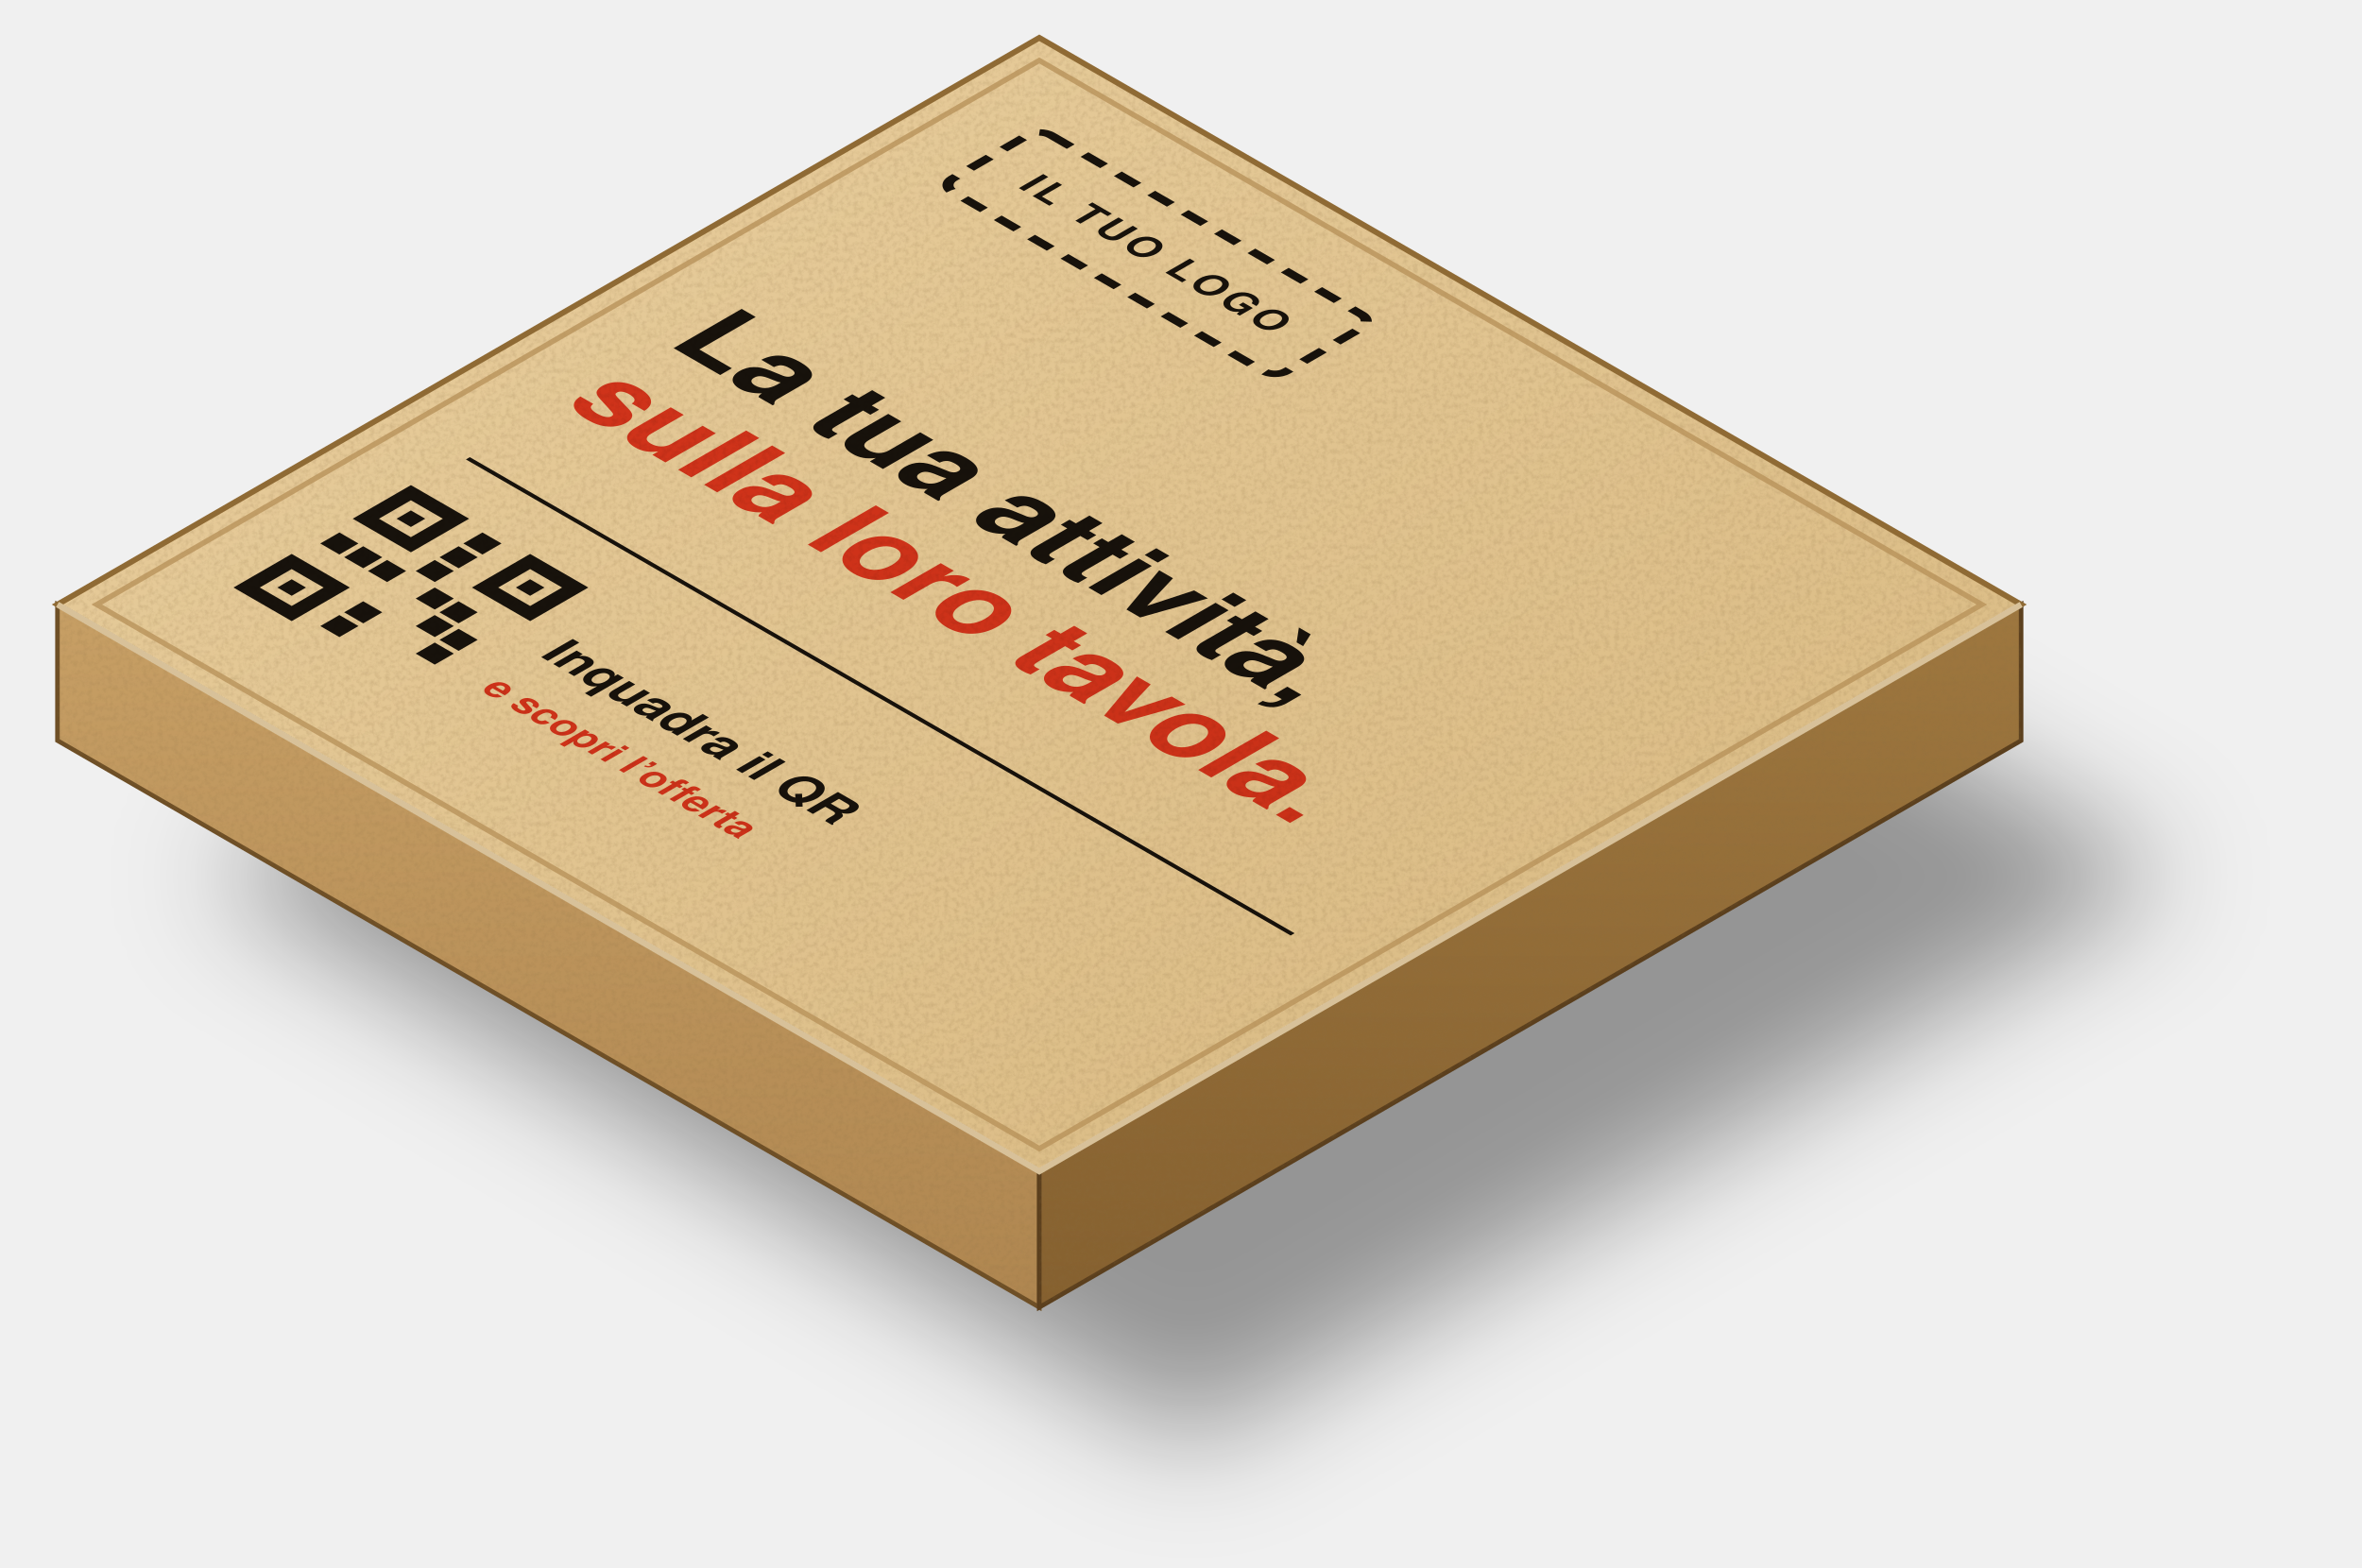
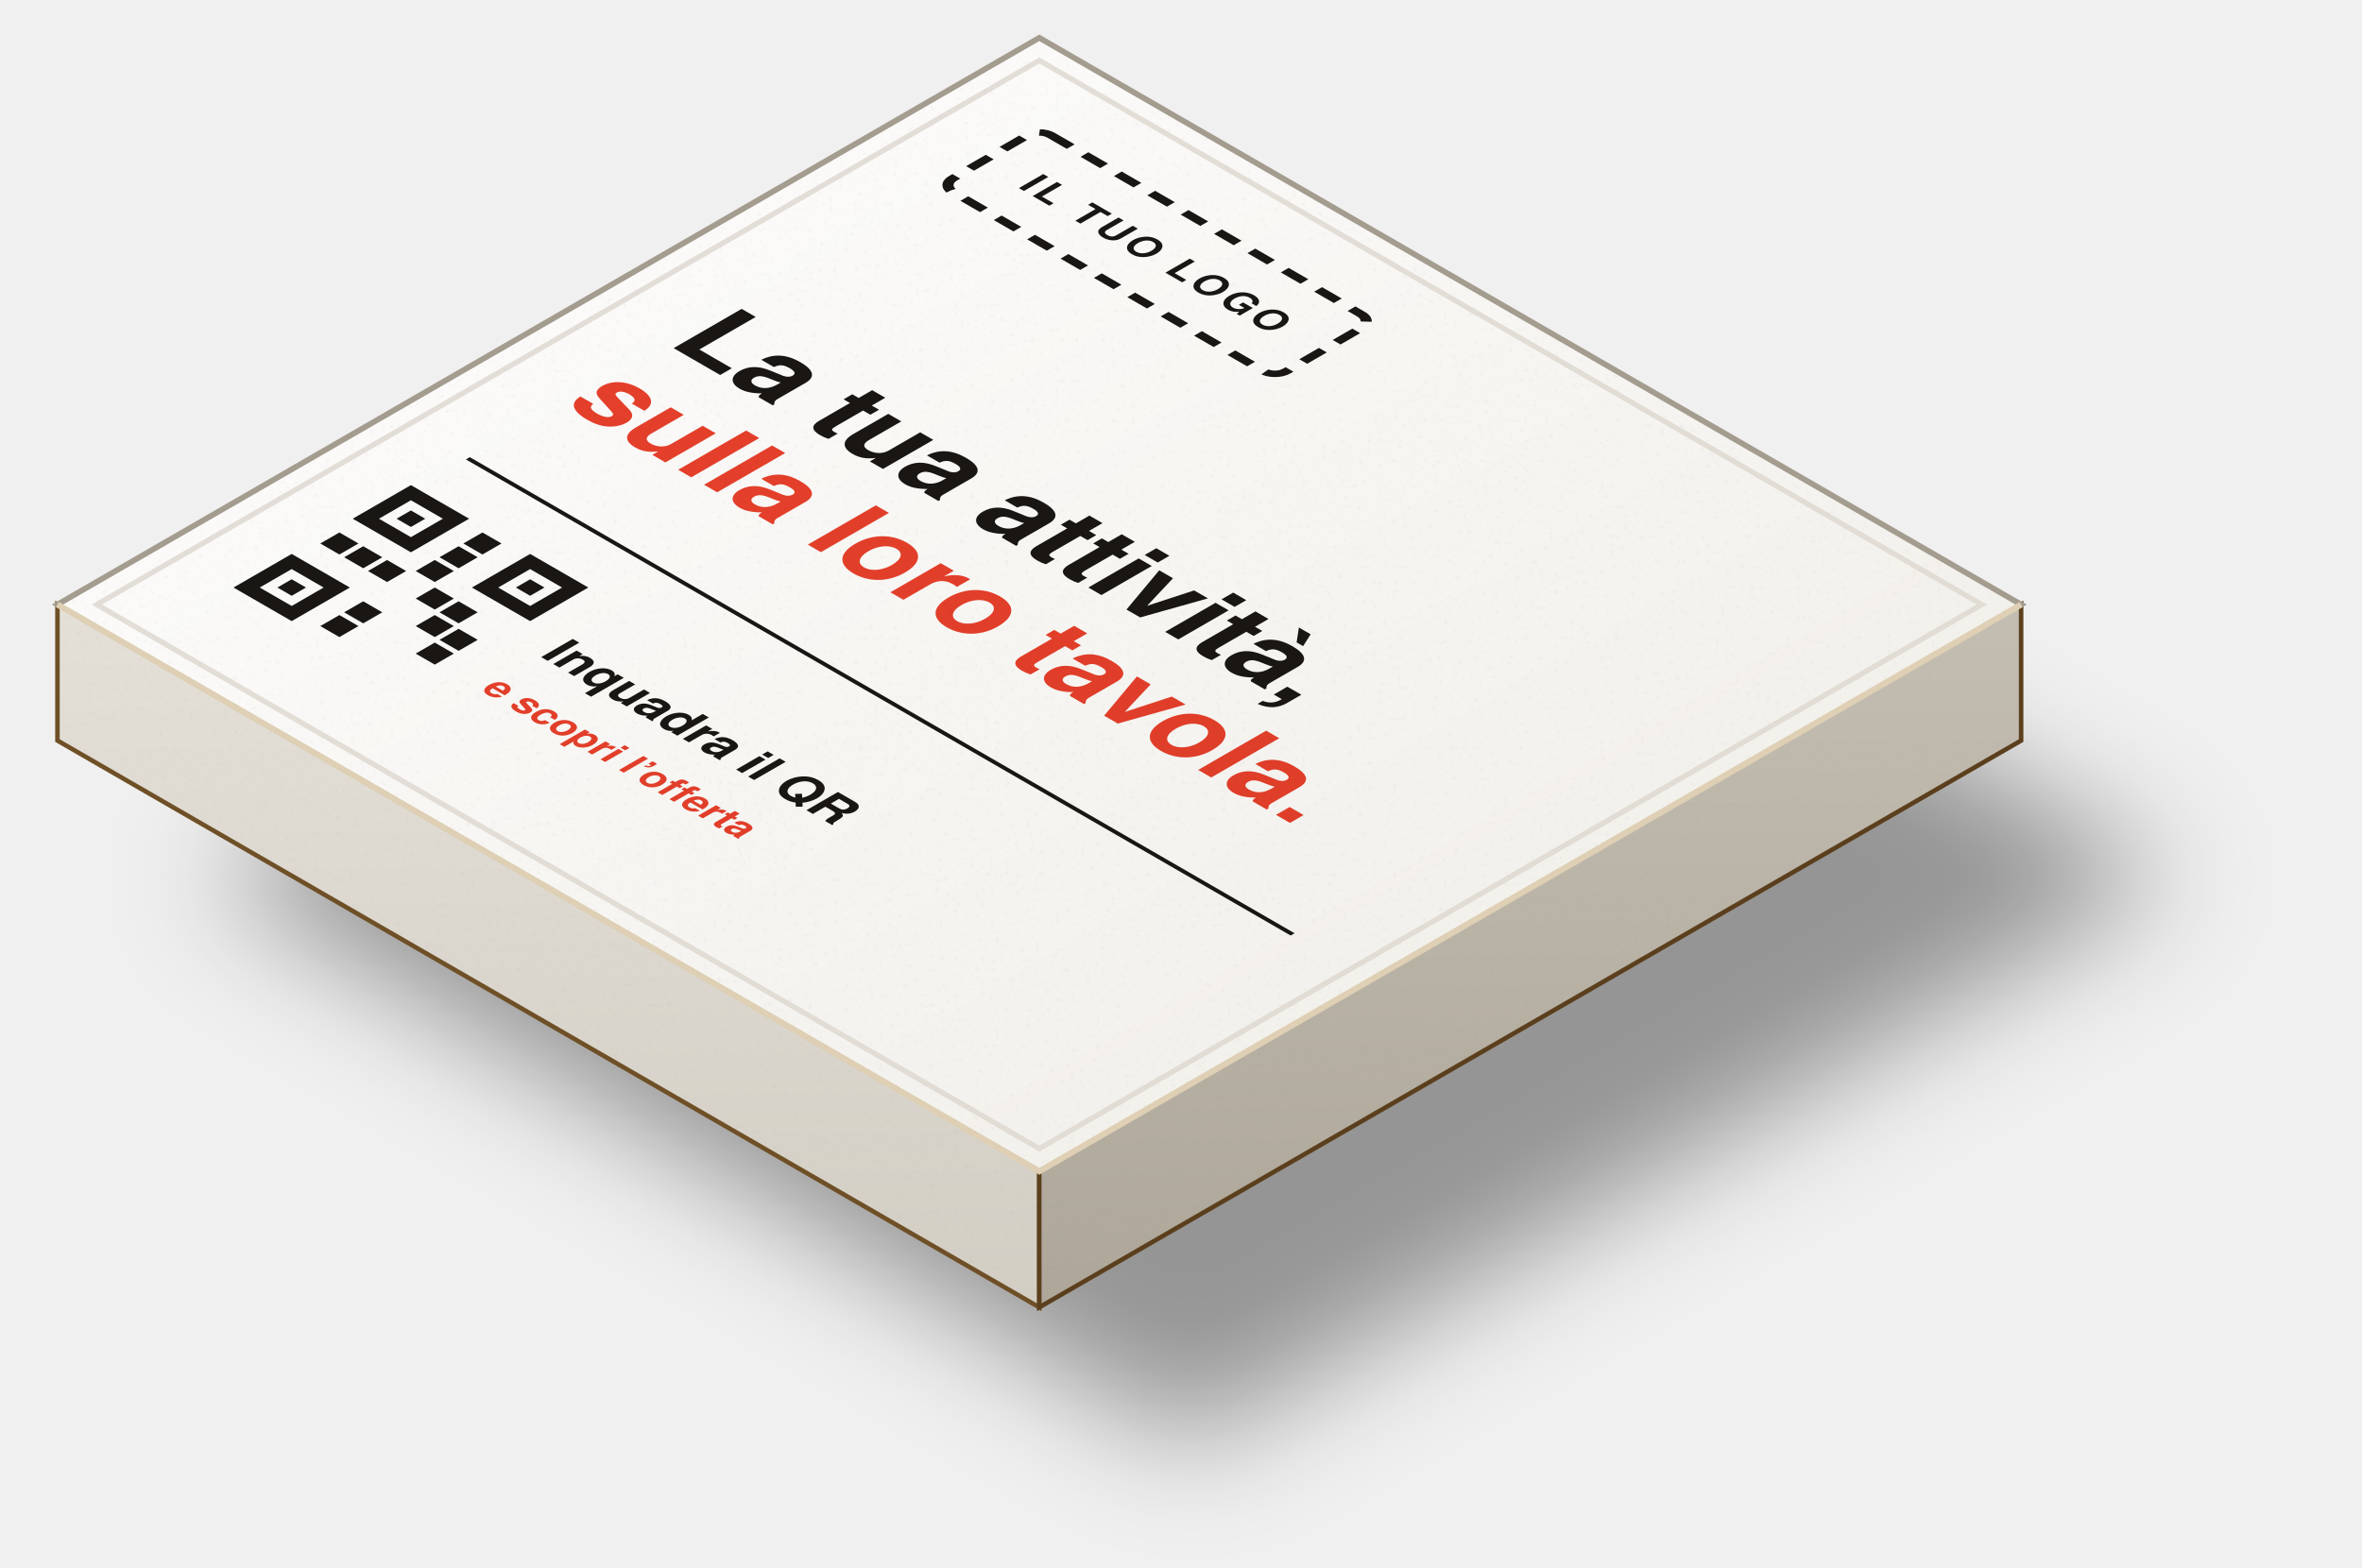
<svg xmlns="http://www.w3.org/2000/svg" viewBox="125 140 625 415" width="625" height="415">
  <defs>
    <filter id="grain" x="0" y="0" width="100%" height="100%">
      <feTurbulence type="fractalNoise" baseFrequency=".75" numOctaves="3" seed="7" result="n" />
-       <feColorMatrix in="n" values="0 0 0 0 .25 0 0 0 0 .15 0 0 0 0 .05 0 0 0 .9 -.35" result="g" />
+       <feColorMatrix in="n" values="0 0 0 0 .2 0 0 0 0 .2 0 0 0 0 .2 0 0 0 .5 -.3" result="g" />
      <feComposite in="g" in2="SourceAlpha" operator="in" />
    </filter>
    <filter id="blur" x="-30%" y="-30%" width="160%" height="160%">
      <feGaussianBlur stdDeviation="16" />
    </filter>
    <filter id="blur2" x="-30%" y="-30%" width="160%" height="160%">
      <feGaussianBlur stdDeviation="6" />
    </filter>
    <linearGradient id="gt" x1="0" y1="0" x2="1" y2="1">
-       <stop offset="0" stop-color="#E9CF9F" />
-       <stop offset="1" stop-color="#D8B880" />
+       <stop offset="0" stop-color="#FFFFFF" />
+       <stop offset="1" stop-color="#EFECE6" />
    </linearGradient>
    <linearGradient id="gl" x1="0" y1="0" x2="0" y2="1">
-       <stop offset="0" stop-color="#C79F65" />
-       <stop offset="1" stop-color="#AF8650" />
+       <stop offset="0" stop-color="#E4E0D8" />
+       <stop offset="1" stop-color="#D3CEC4" />
    </linearGradient>
    <linearGradient id="gr" x1="0" y1="0" x2="0" y2="1">
-       <stop offset="0" stop-color="#9E773F" />
-       <stop offset="1" stop-color="#85602F" />
+       <stop offset="0" stop-color="#C4BEB2" />
+       <stop offset="1" stop-color="#ADA699" />
    </linearGradient>
    <radialGradient id="bgA" cx=".5" cy=".45" r=".75">
      <stop offset="0" stop-color="#F4EFE6" />
      <stop offset="1" stop-color="#D9D1C3" />
    </radialGradient>
    <radialGradient id="bgB" cx=".5" cy=".45" r=".8">
      <stop offset="0" stop-color="#4a443d" />
      <stop offset="1" stop-color="#1d1a17" />
    </radialGradient>
    <linearGradient id="wood" x1="0" y1="0" x2="1" y2="0">
      <stop offset="0" stop-color="#3b2f25" />
      <stop offset=".5" stop-color="#4a3a2c" />
      <stop offset="1" stop-color="#352a21" />
    </linearGradient>
  </defs>
  <polygon points="440.0,222.0 699.8,372.0 440.0,522.0 180.2,372.0" fill="#000" opacity=".38" filter="url(#blur)" />
  <polygon points="140.2,300.0 400.0,450.0 400.0,486.0 140.2,336.0" fill="url(#gl)" stroke="#6e4f26" stroke-width="1.2" />
  <polygon points="140.2,300.0 400.0,450.0 400.0,486.0 140.2,336.0" filter="url(#grain)" opacity=".35" />
  <polygon points="400.0,450.0 659.8,300.0 659.8,336.0 400.0,486.0" fill="url(#gr)" stroke="#5b3f1d" stroke-width="1.2" />
  <polygon points="400.0,450.0 659.8,300.0 659.8,336.0 400.0,486.0" filter="url(#grain)" opacity=".35" />
-   <polygon points="400.0,150.0 659.8,300.0 400.0,450.0 140.2,300.0" fill="url(#gt)" stroke="#8f6a34" stroke-width="1.5" />
+   <polygon points="400.0,150.0 659.8,300.0 400.0,450.0 140.2,300.0" fill="url(#gt)" stroke="#A39C8F" stroke-width="1.5" />
  <polygon points="400.0,150.0 659.8,300.0 400.0,450.0 140.2,300.0" filter="url(#grain)" opacity=".4" />
-   <polygon points="400.0,156.0 649.4,300.0 400.0,444.0 150.6,300.0" fill="none" stroke="#B8925A" stroke-width="1.4" opacity=".8" />
+   <polygon points="400.0,156.0 649.4,300.0 400.0,444.0 150.6,300.0" fill="none" stroke="#DCD7CE" stroke-width="1.4" opacity=".8" />
  <g transform="matrix(0.866 0.5 -0.866 0.5 400 150)" style="mix-blend-mode:multiply">
    <rect x="24.0" y="24.0" width="102" height="30.0" rx="3.6" fill="none" stroke="#1A1714" stroke-width="2.4" stroke-dasharray="6.0 4.2" />
    <text x="75.0" y="42.9" text-anchor="middle" font-family="Helvetica,Arial,sans-serif" font-weight="700" font-size="10.2" letter-spacing="1.2" fill="#1A1714">IL TUO LOGO</text>
    <text x="24.0" y="138.0" font-family="Helvetica,Arial,sans-serif" font-weight="800" font-size="28.5" fill="#1A1714">La tua attività,</text>
    <text x="24.0" y="169.5" font-family="Helvetica,Arial,sans-serif" font-weight="800" font-size="28.5" fill="#E8412C">sulla loro tavola.</text>
    <rect x="24.0" y="198.0" width="252.0" height="1.2" fill="#1A1714" />
    <rect x="24.0" y="216.0" width="51" height="51" fill="#fff" />
    <rect x="24.4" y="216.4" width="13.771" height="13.771" fill="none" stroke="#1A1714" stroke-width="4.007" />
    <rect x="29.1" y="221.1" width="4.371" height="4.371" fill="#1A1714" />
    <rect x="60.829" y="216.4" width="13.771" height="13.771" fill="none" stroke="#1A1714" stroke-width="4.007" />
    <rect x="65.529" y="221.1" width="4.371" height="4.371" fill="#1A1714" />
    <rect x="24.4" y="252.829" width="13.771" height="13.771" fill="none" stroke="#1A1714" stroke-width="4.007" />
    <rect x="29.1" y="257.529" width="4.371" height="4.371" fill="#1A1714" />
    <rect x="24.0" y="237.857" width="5.829" height="5.829" fill="#1A1714" />
    <rect x="31.286" y="237.857" width="5.829" height="5.829" fill="#1A1714" />
    <rect x="38.571" y="237.857" width="5.829" height="5.829" fill="#1A1714" />
    <rect x="45.857" y="216.0" width="5.829" height="5.829" fill="#1A1714" />
    <rect x="45.857" y="223.286" width="5.829" height="5.829" fill="#1A1714" />
    <rect x="45.857" y="230.571" width="5.829" height="5.829" fill="#1A1714" />
    <rect x="45.857" y="252.429" width="5.829" height="5.829" fill="#1A1714" />
    <rect x="45.857" y="259.714" width="5.829" height="5.829" fill="#1A1714" />
    <rect x="53.143" y="237.857" width="5.829" height="5.829" fill="#1A1714" />
    <rect x="60.429" y="237.857" width="5.829" height="5.829" fill="#1A1714" />
    <rect x="60.429" y="245.143" width="5.829" height="5.829" fill="#1A1714" />
    <rect x="67.714" y="245.143" width="5.829" height="5.829" fill="#1A1714" />
    <rect x="67.714" y="252.429" width="5.829" height="5.829" fill="#1A1714" />
    <text x="87.0" y="240.0" font-family="Helvetica,Arial,sans-serif" font-weight="800" font-size="13.2" fill="#1A1714">Inquadra il QR</text>
    <text x="87.0" y="258.0" font-family="Helvetica,Arial,sans-serif" font-weight="600" font-size="10.2" fill="#E8412C">e scopri l’offerta</text>
  </g>
  <path d="M140.2 300.0L400 450.0L659.8 300.0" fill="none" stroke="#F6E6C4" stroke-width="1.6" opacity=".7" />
</svg>
